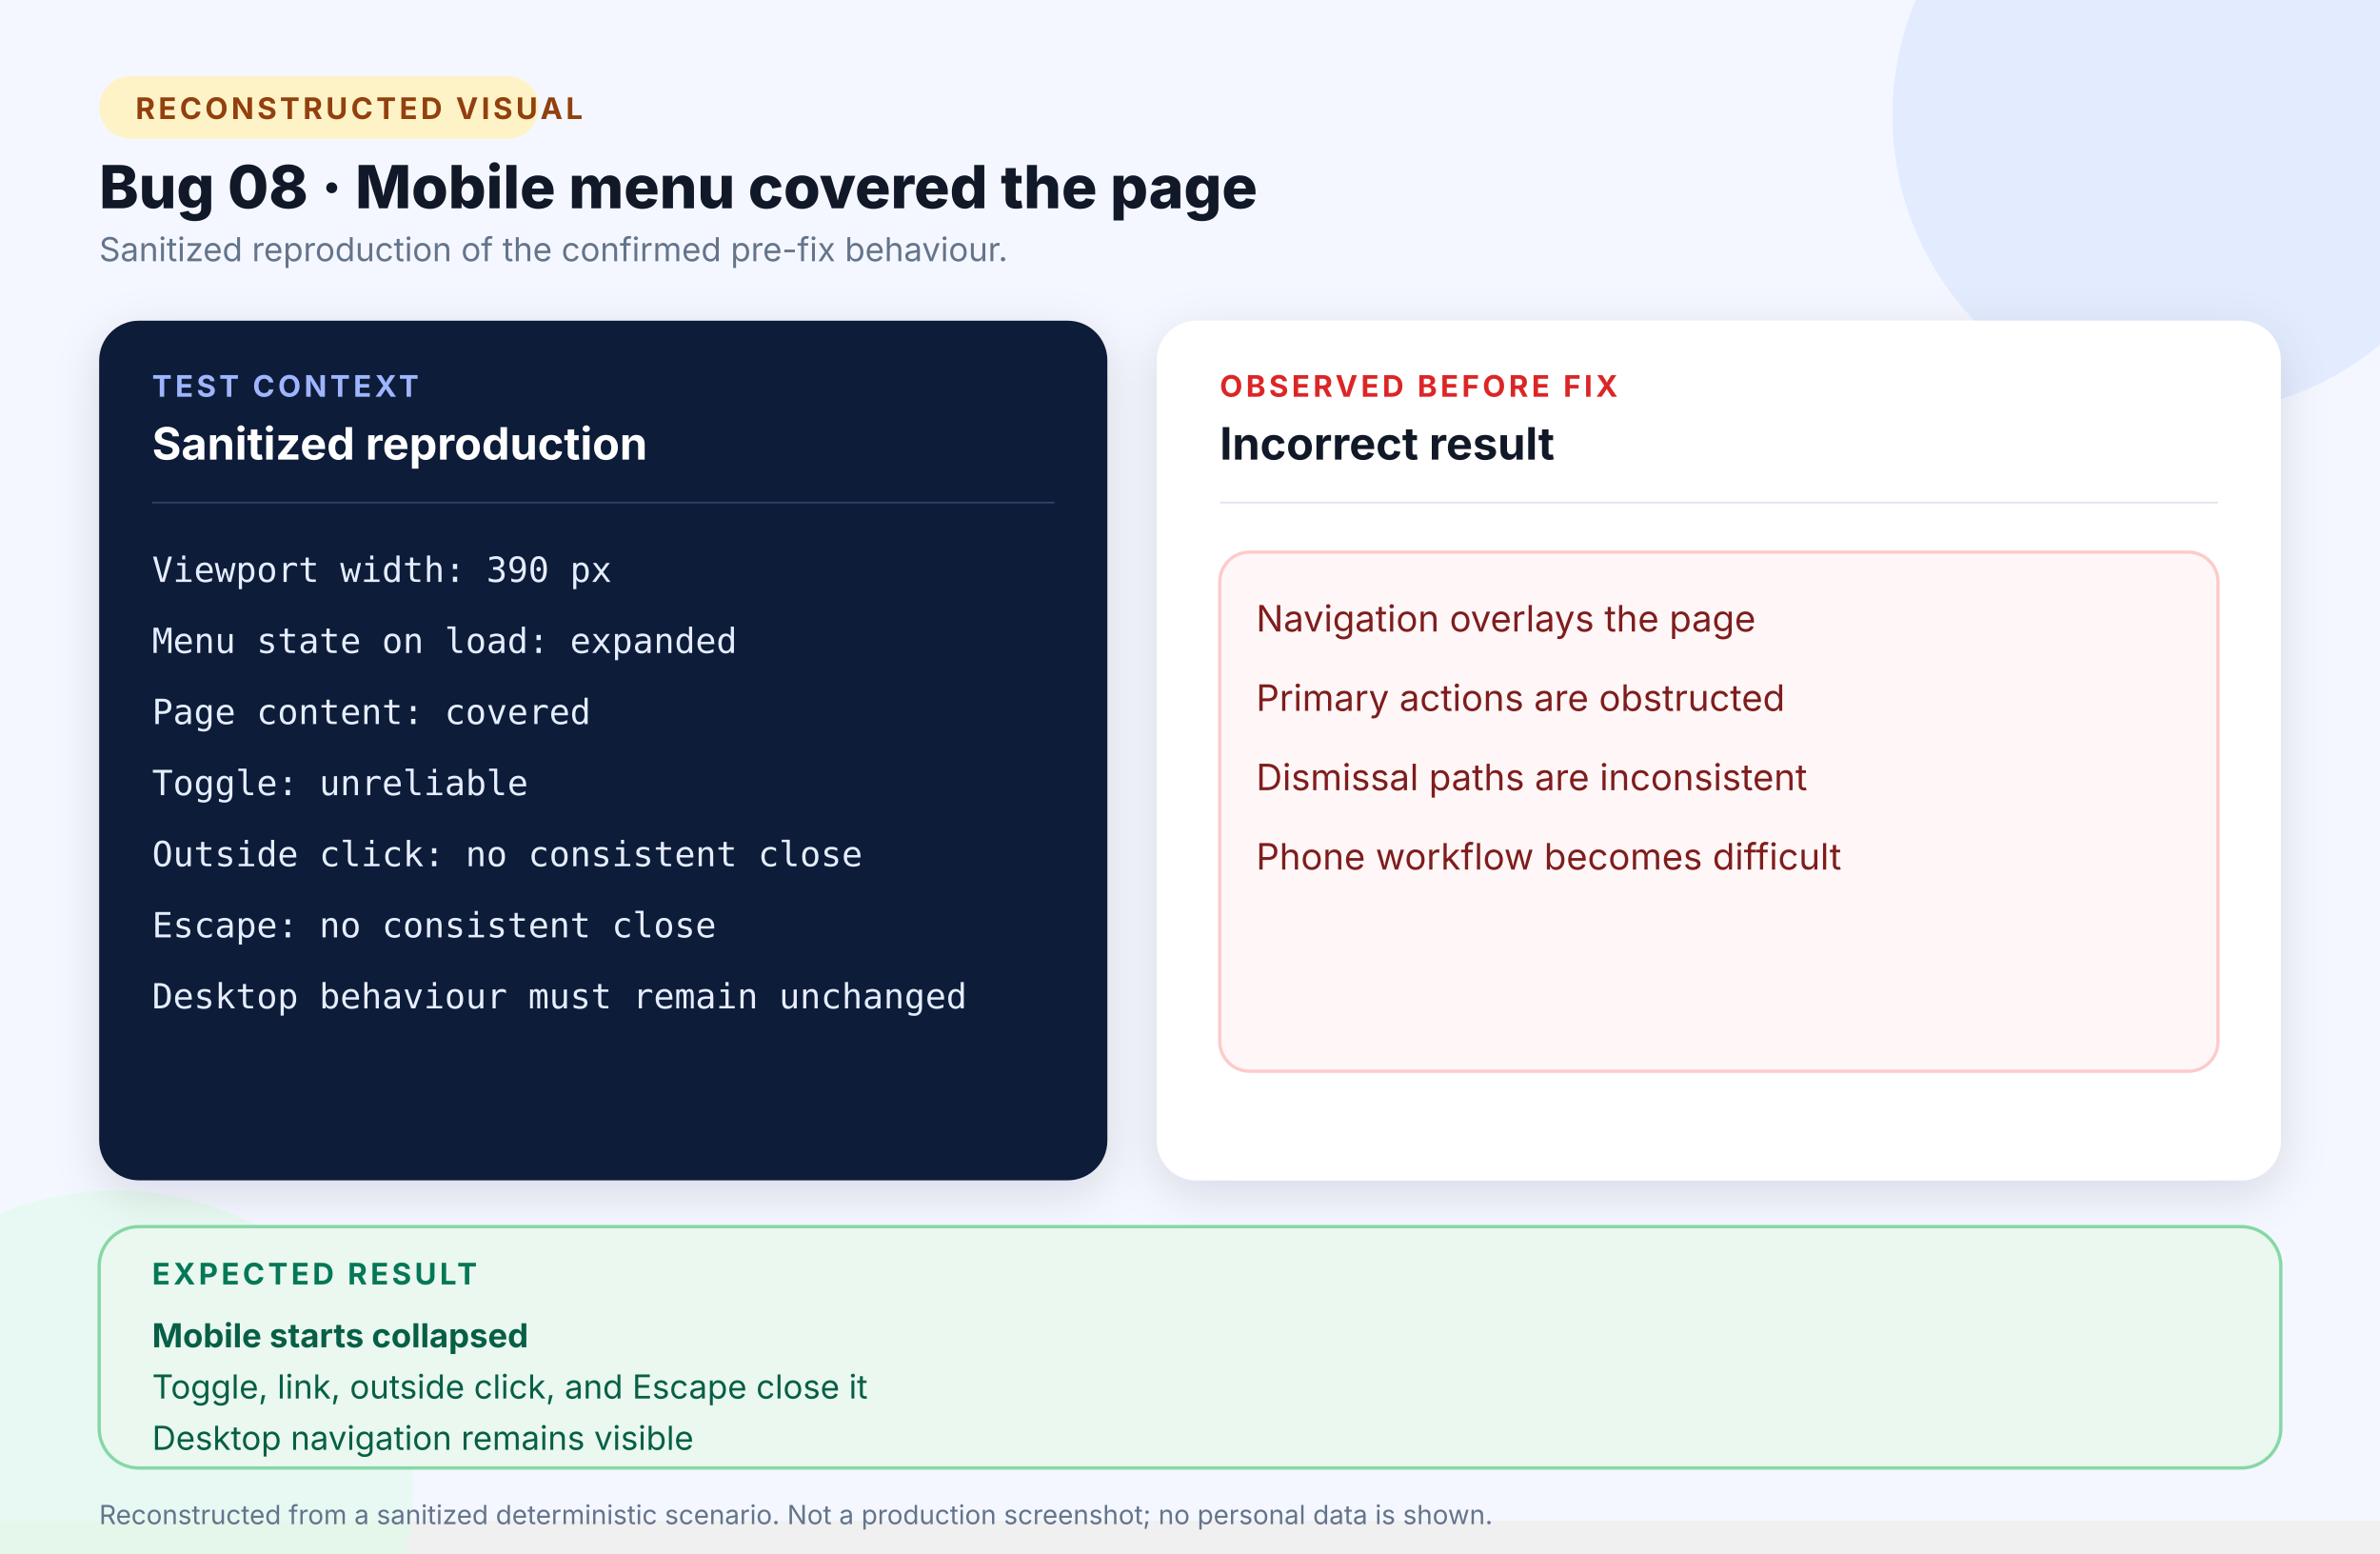
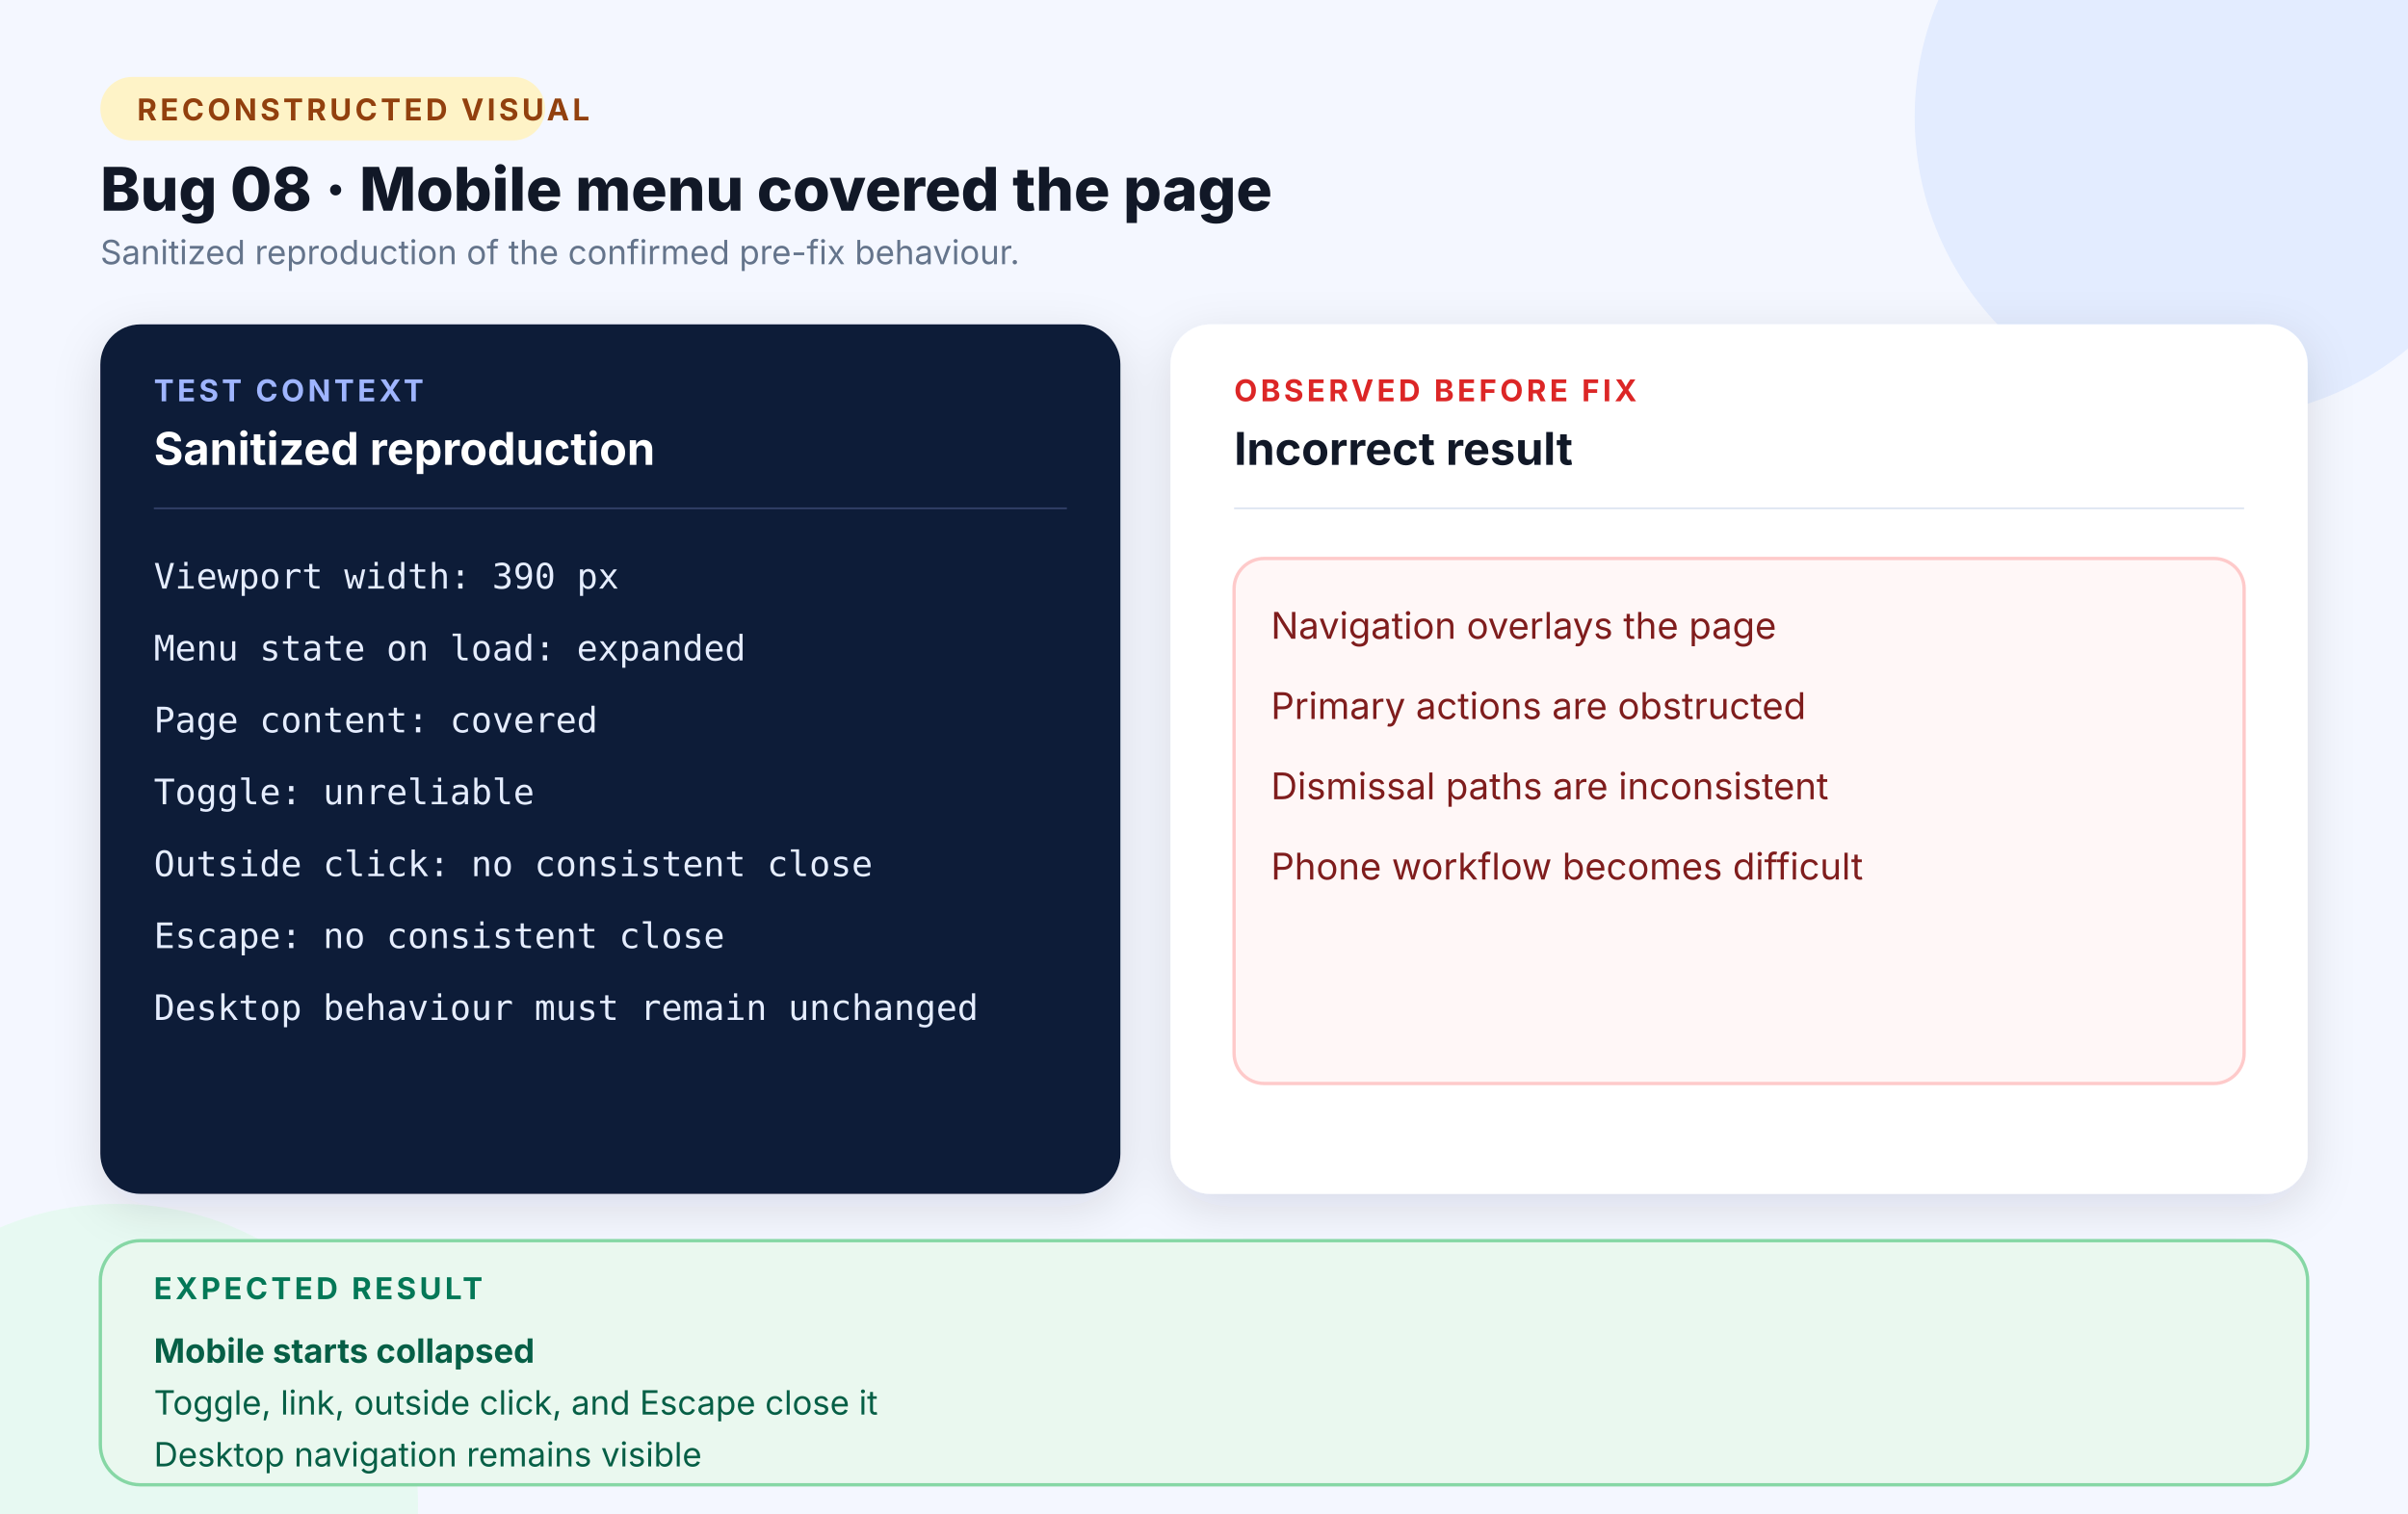
- <svg xmlns="http://www.w3.org/2000/svg" width="1440" height="940" viewBox="0 0 1440 940" role="img" aria-labelledby="title desc">
+ <svg xmlns="http://www.w3.org/2000/svg" width="1440" height="905" viewBox="0 0 1440 905" role="img" aria-labelledby="title desc">
  <defs>
    <filter id="s" x="-10%" y="-10%" width="120%" height="130%">
      <feDropShadow dx="0" dy="8" stdDeviation="14" flood-color="#0f172a" flood-opacity=".12" />
    </filter>
    <style>.sans{font-family:Inter,"Segoe UI",Arial,sans-serif}.mono{font-family:"Cascadia Code",Consolas,monospace}.tag{font-size:18px;font-weight:700;letter-spacing:2px}.line{font-size:21px;fill:#e5edff}.obs{font-size:22px;fill:#7f1d1d}.exp{font-size:20px;fill:#065f46}.strong{font-weight:750}.muted{fill:#64748b}</style>
  </defs>
  <rect width="1440" height="920" fill="#f4f7ff" />
  <circle cx="1325" cy="70" r="180" fill="#dbe7ff" opacity=".7" />
  <circle cx="70" cy="900" r="180" fill="#dcfce7" opacity=".55" />
  <g class="sans">
    <rect x="60" y="46" width="266" height="38" rx="19" fill="#fef3c7" />
    <text x="82" y="72" class="tag" fill="#92400e">RECONSTRUCTED VISUAL</text>
    <text x="60" y="126" font-size="36" font-weight="800" fill="#111827">Bug 08 · Mobile menu covered the page</text>
    <text x="60" y="158" font-size="20" class="muted">Sanitized reproduction of the confirmed pre-fix behaviour.</text>
    <g filter="url(#s)">
      <rect x="60" y="194" width="610" height="520" rx="24" fill="#111b38" />
      <rect x="700" y="194" width="680" height="520" rx="24" fill="#fff" />
    </g>
    <text x="92" y="240" class="tag" fill="#9fb5ff">TEST CONTEXT</text>
    <text x="92" y="278" font-size="27" font-weight="750" fill="#fff">Sanitized reproduction</text>
    <line x1="92" y1="304" x2="638" y2="304" stroke="#34436b" />
    <text x="92" y="352" class="mono line">Viewport width: 390 px</text>
    <text x="92" y="395" class="mono line">Menu state on load: expanded</text>
    <text x="92" y="438" class="mono line">Page content: covered</text>
    <text x="92" y="481" class="mono line">Toggle: unreliable</text>
    <text x="92" y="524" class="mono line">Outside click: no consistent close</text>
    <text x="92" y="567" class="mono line">Escape: no consistent close</text>
    <text x="92" y="610" class="mono line">Desktop behaviour must remain unchanged</text>
    <text x="738" y="240" class="tag" fill="#dc2626">OBSERVED BEFORE FIX</text>
    <text x="738" y="278" font-size="27" font-weight="750" fill="#111827">Incorrect result</text>
    <line x1="738" y1="304" x2="1342" y2="304" stroke="#dbe3f0" />
    <rect x="738" y="334" width="604" height="314" rx="18" fill="#fff7f7" stroke="#fecaca" stroke-width="2" />
    <text x="760" y="382" class="obs">Navigation overlays the page</text>
    <text x="760" y="430" class="obs">Primary actions are obstructed</text>
    <text x="760" y="478" class="obs">Dismissal paths are inconsistent</text>
    <text x="760" y="526" class="obs">Phone workflow becomes difficult</text>
    <rect x="60" y="742" width="1320" height="146" rx="24" fill="#eaf8ef" stroke="#86d7a5" stroke-width="2" />
    <text x="92" y="777" class="tag" fill="#047857">EXPECTED RESULT</text>
    <text x="92" y="815" class="exp strong">Mobile starts collapsed</text>
    <text x="92" y="846" class="exp">Toggle, link, outside click, and Escape close it</text>
    <text x="92" y="877" class="exp">Desktop navigation remains visible</text>
-     <text x="60" y="922" font-size="16" class="muted">Reconstructed from a sanitized deterministic scenario. Not a production screenshot; no personal data is shown.</text>
  </g>
</svg>
